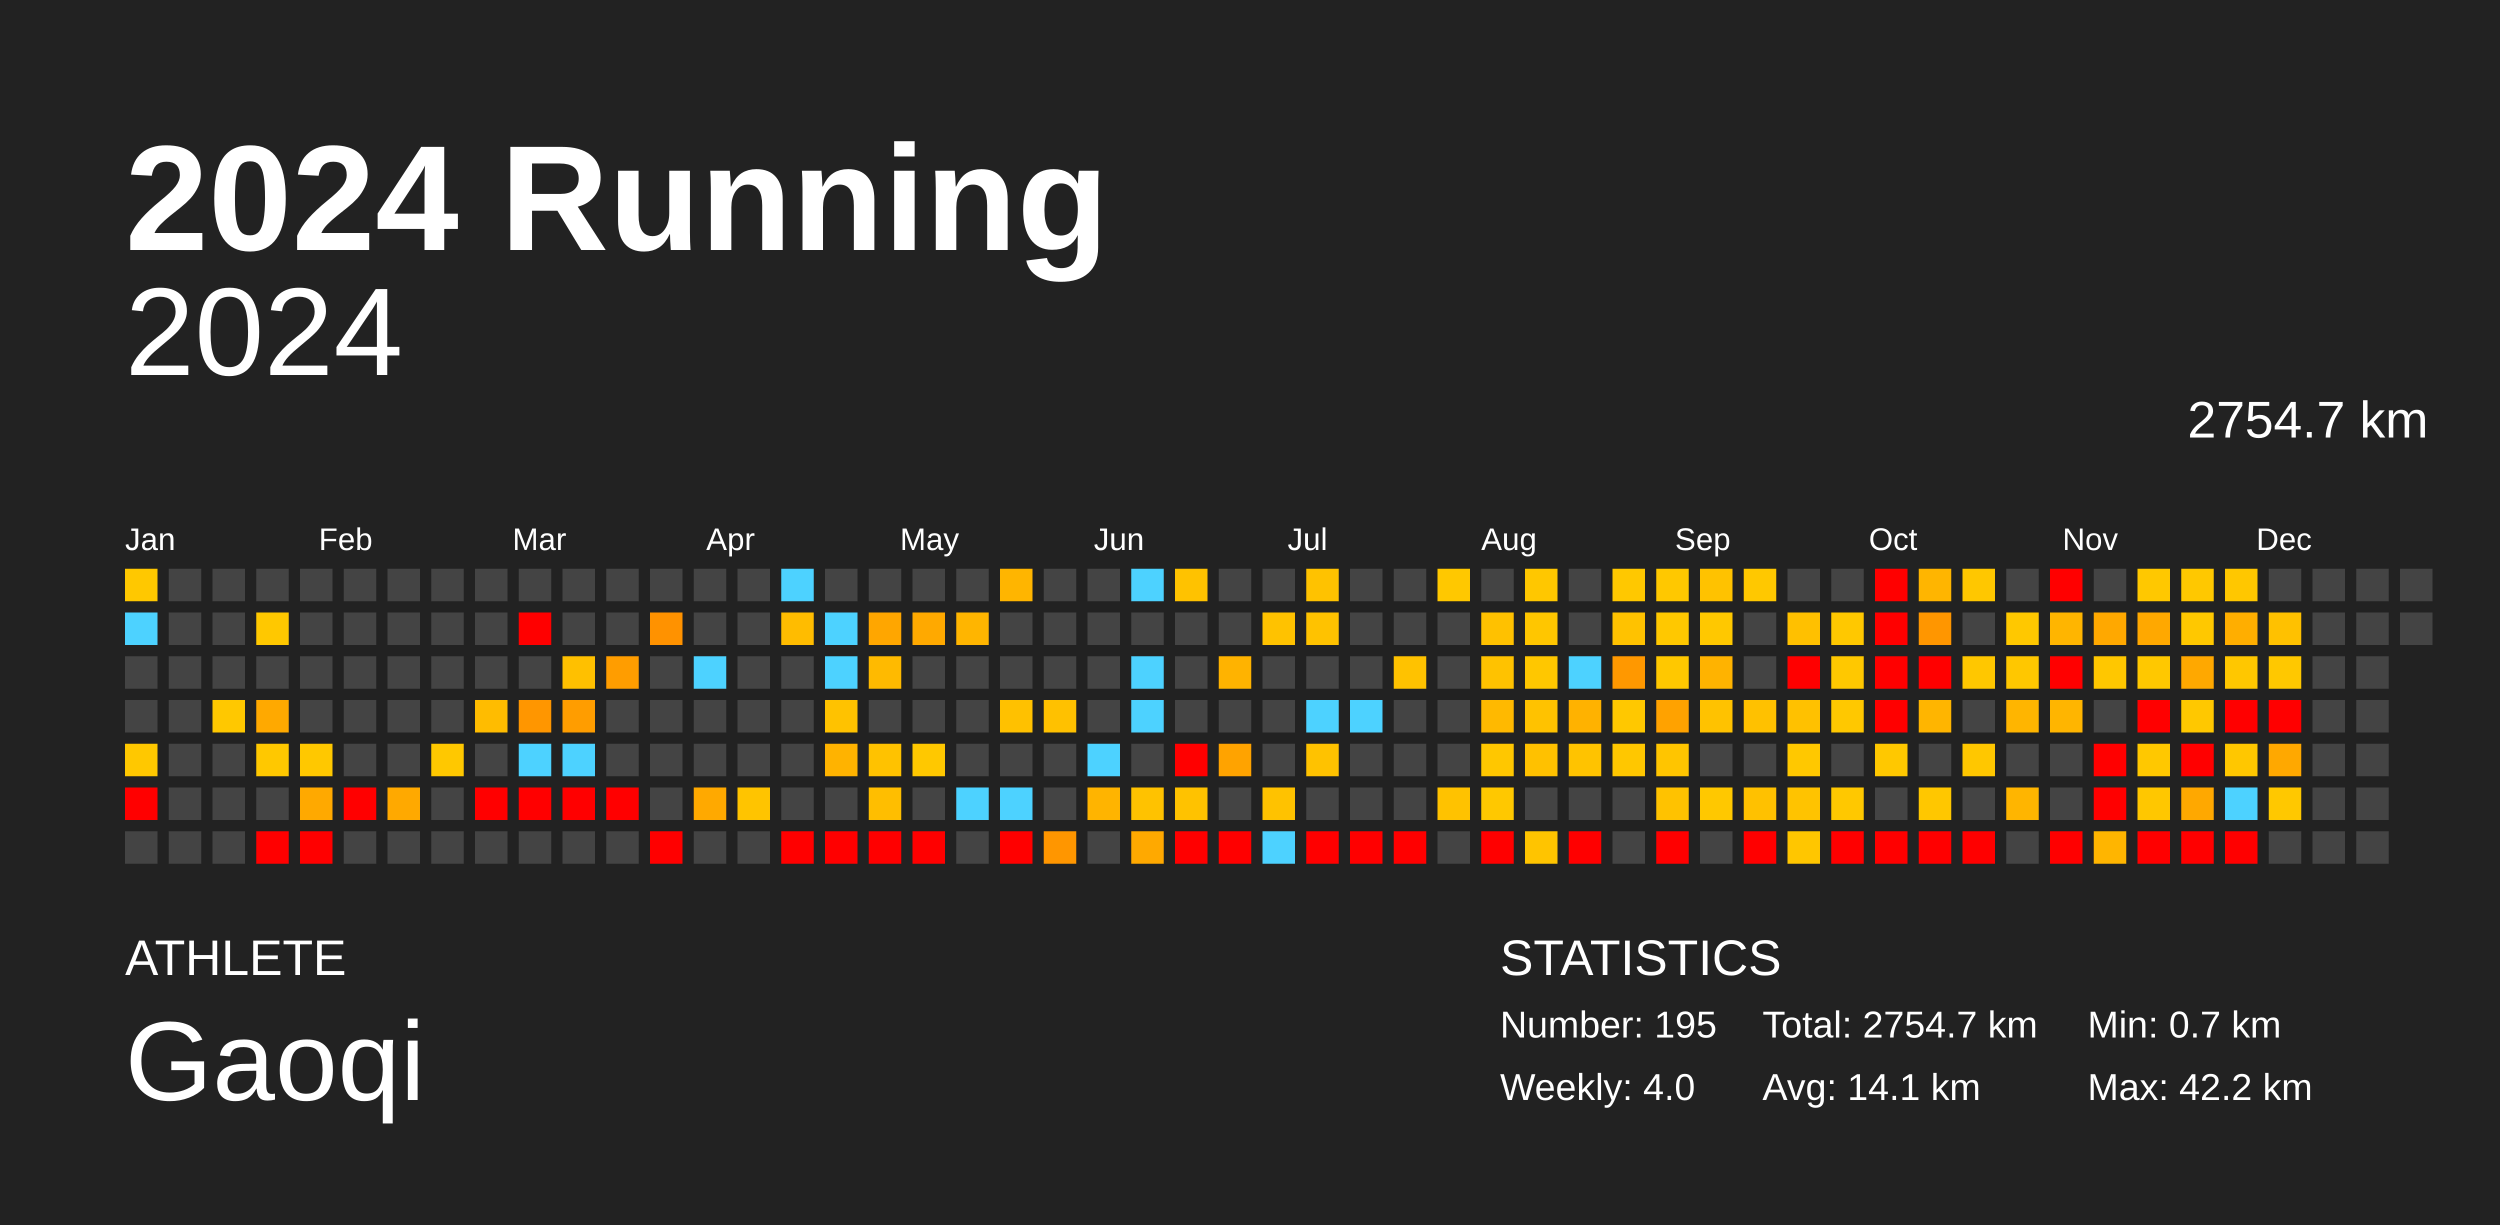
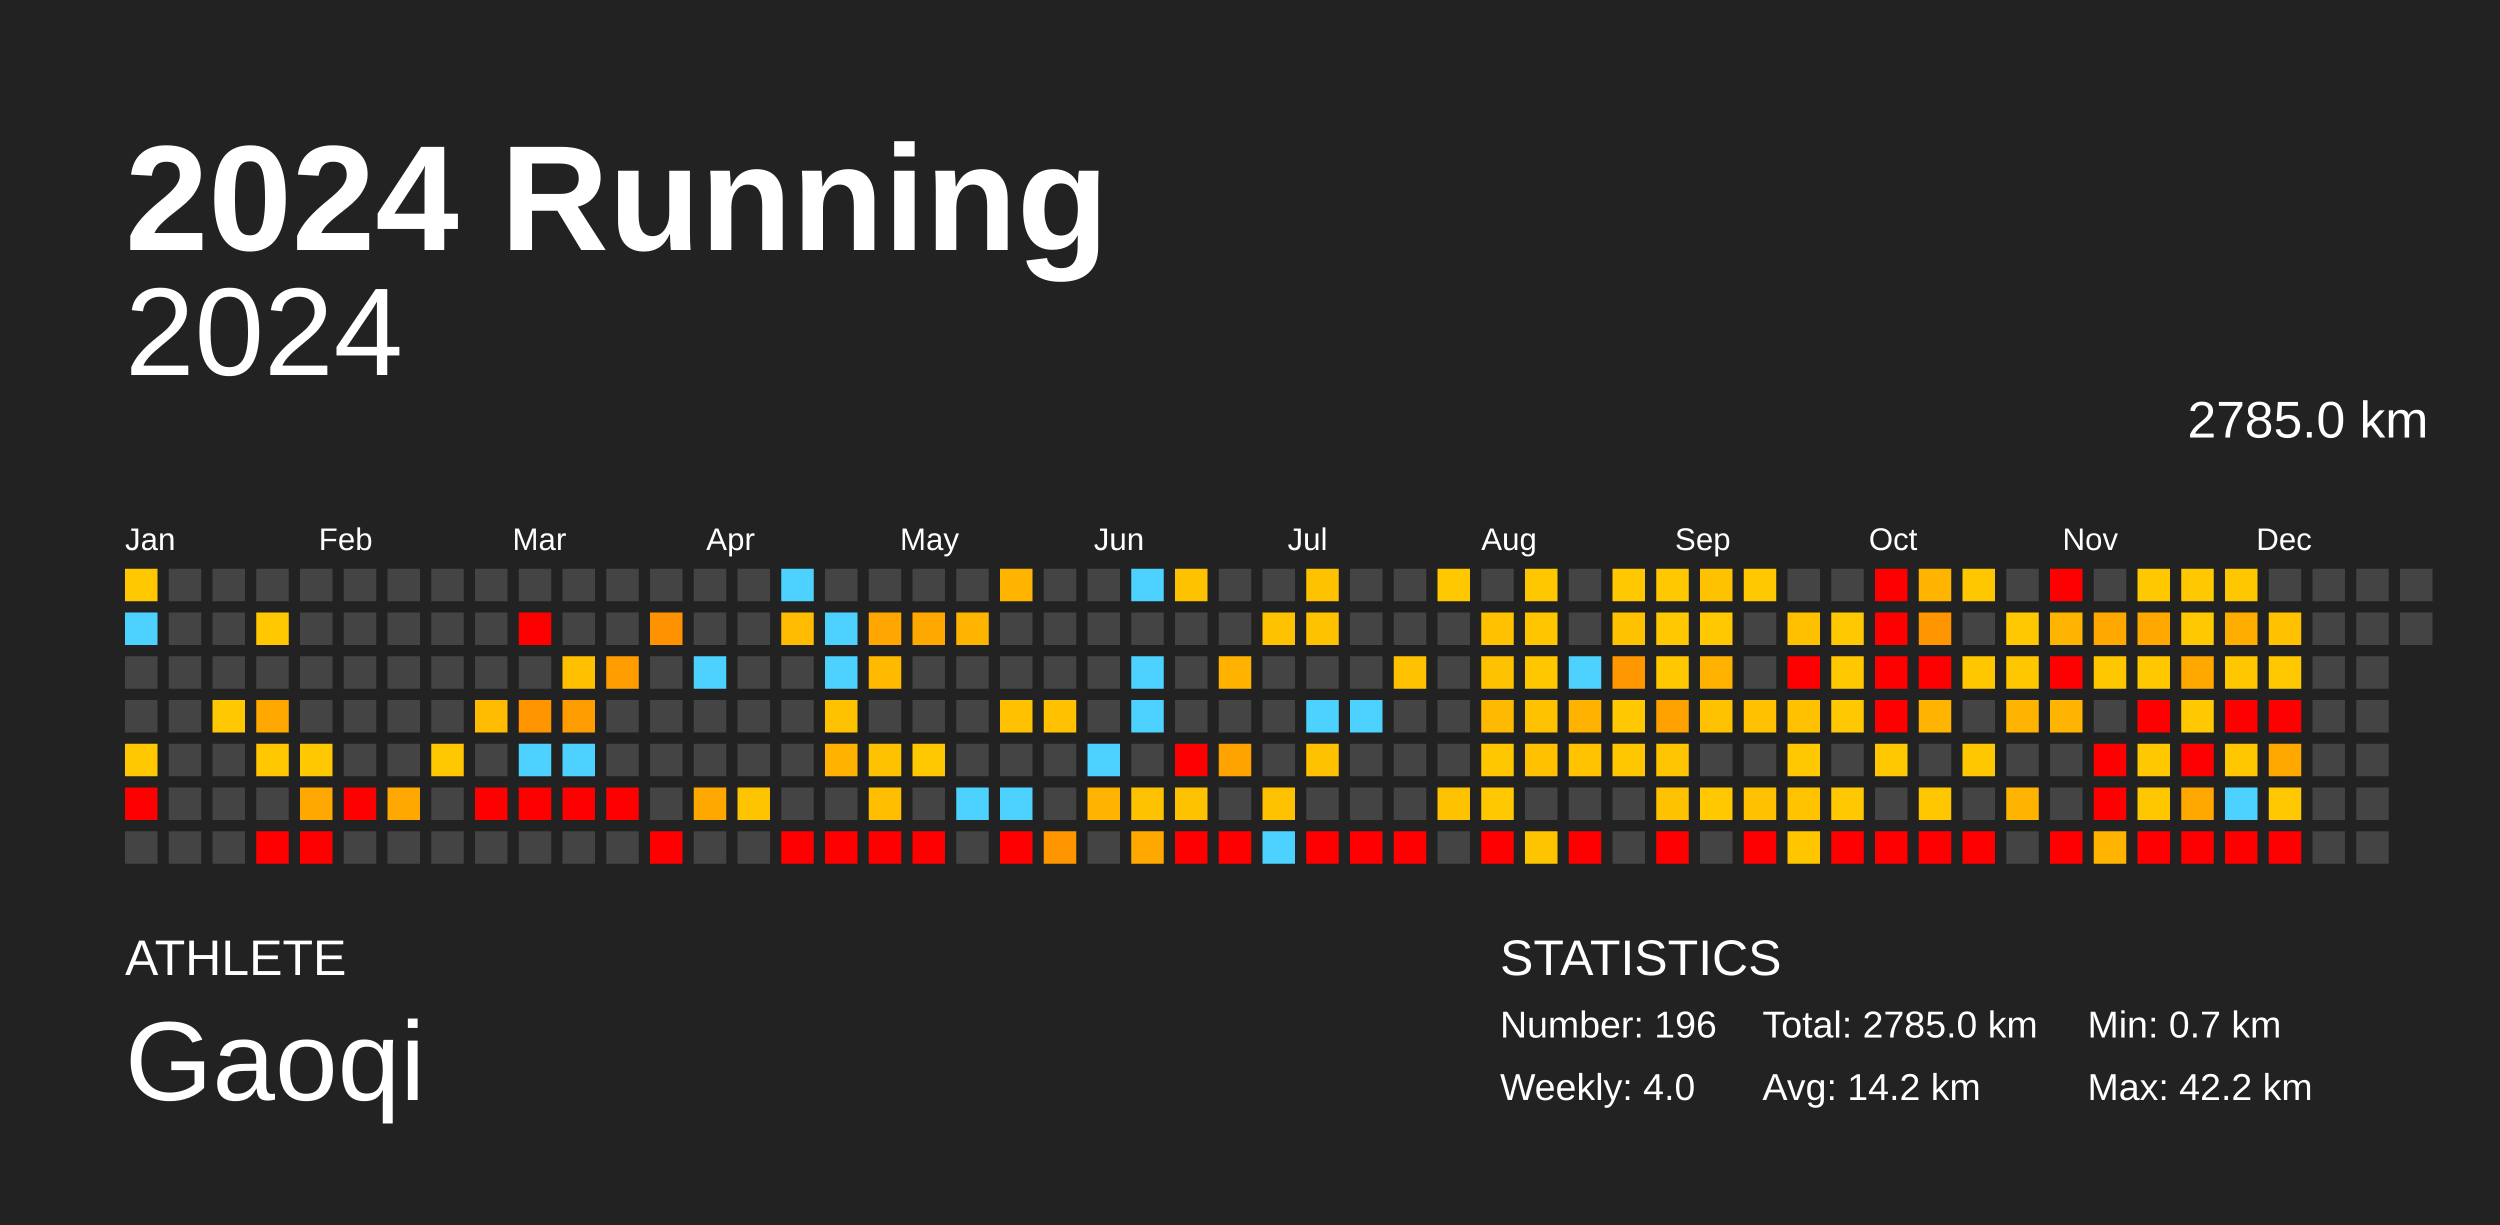
<svg xmlns="http://www.w3.org/2000/svg" baseProfile="full" height="98mm" version="1.1" viewBox="0,0,200,98" width="200mm">
  <defs />
  <rect fill="#222222" height="98" width="200" x="0" y="0" />
  <text fill="#FFFFFF" style="font-size:12px; font-family:Arial; font-weight:bold;" x="10" y="20">2024 Running</text>
  <text fill="#FFFFFF" style="font-size:4px; font-family:Arial" x="10" y="78">ATHLETE</text>
  <text fill="#FFFFFF" style="font-size:9px; font-family:Arial" x="10" y="88">Gaoqi</text>
  <text fill="#FFFFFF" style="font-size:4px; font-family:Arial" x="120" y="78">STATISTICS</text>
-   <text fill="#FFFFFF" style="font-size:3px; font-family:Arial" x="120" y="83">Number: 195</text>
+   <text fill="#FFFFFF" style="font-size:3px; font-family:Arial" x="120" y="83">Number: 196</text>
  <text fill="#FFFFFF" style="font-size:3px; font-family:Arial" x="120" y="88">Weekly: 4.0</text>
-   <text fill="#FFFFFF" style="font-size:3px; font-family:Arial" x="141" y="83">Total: 2754.7 km</text>
-   <text fill="#FFFFFF" style="font-size:3px; font-family:Arial" x="141" y="88">Avg: 14.1 km</text>
+   <text fill="#FFFFFF" style="font-size:3px; font-family:Arial" x="141" y="83">Total: 2785.0 km</text>
+   <text fill="#FFFFFF" style="font-size:3px; font-family:Arial" x="141" y="88">Avg: 14.2 km</text>
  <text fill="#FFFFFF" style="font-size:3px; font-family:Arial" x="167" y="83">Min: 0.7 km</text>
  <text fill="#FFFFFF" style="font-size:3px; font-family:Arial" x="167" y="88">Max: 42.2 km</text>
  <text alignment-baseline="hanging" fill="#FFFFFF" style="font-size:10.0px; font-family:Arial;" x="10" y="30">2024</text>
-   <text alignment-baseline="hanging" fill="#FFFFFF" style="font-size:4.125px; font-family:Arial;" x="175" y="35">2754.7 km</text>
+   <text alignment-baseline="hanging" fill="#FFFFFF" style="font-size:4.125px; font-family:Arial;" x="175" y="35">2785.0 km</text>
  <text fill="#FFFFFF" style="font-size:2.5px; font-family:Arial" x="10.0" y="44">Jan</text>
  <text fill="#FFFFFF" style="font-size:2.5px; font-family:Arial" x="25.5" y="44">Feb</text>
  <text fill="#FFFFFF" style="font-size:2.5px; font-family:Arial" x="41.0" y="44">Mar</text>
  <text fill="#FFFFFF" style="font-size:2.5px; font-family:Arial" x="56.5" y="44">Apr</text>
  <text fill="#FFFFFF" style="font-size:2.5px; font-family:Arial" x="72.0" y="44">May</text>
  <text fill="#FFFFFF" style="font-size:2.5px; font-family:Arial" x="87.5" y="44">Jun</text>
  <text fill="#FFFFFF" style="font-size:2.5px; font-family:Arial" x="103.0" y="44">Jul</text>
  <text fill="#FFFFFF" style="font-size:2.5px; font-family:Arial" x="118.5" y="44">Aug</text>
  <text fill="#FFFFFF" style="font-size:2.5px; font-family:Arial" x="134.0" y="44">Sep</text>
  <text fill="#FFFFFF" style="font-size:2.5px; font-family:Arial" x="149.5" y="44">Oct</text>
  <text fill="#FFFFFF" style="font-size:2.5px; font-family:Arial" x="165.0" y="44">Nov</text>
  <text fill="#FFFFFF" style="font-size:2.5px; font-family:Arial" x="180.5" y="44">Dec</text>
  <rect fill="#ffc800" height="2.6" width="2.6" x="10.0" y="45.5" />
  <rect fill="#4dd2ff" height="2.6" width="2.6" x="10.0" y="49.0" />
  <rect fill="#444444" height="2.6" width="2.6" x="10.0" y="52.5" />
  <rect fill="#444444" height="2.6" width="2.6" x="10.0" y="56.0" />
  <rect fill="#ffc800" height="2.6" width="2.6" x="10.0" y="59.5" />
  <rect fill="red" height="2.6" width="2.6" x="10.0" y="63.0" />
  <rect fill="#444444" height="2.6" width="2.6" x="10.0" y="66.5" />
  <rect fill="#444444" height="2.6" width="2.6" x="13.5" y="45.5" />
  <rect fill="#444444" height="2.6" width="2.6" x="13.5" y="49.0" />
  <rect fill="#444444" height="2.6" width="2.6" x="13.5" y="52.5" />
  <rect fill="#444444" height="2.6" width="2.6" x="13.5" y="56.0" />
  <rect fill="#444444" height="2.6" width="2.6" x="13.5" y="59.5" />
  <rect fill="#444444" height="2.6" width="2.6" x="13.5" y="63.0" />
  <rect fill="#444444" height="2.6" width="2.6" x="13.5" y="66.5" />
  <rect fill="#444444" height="2.6" width="2.6" x="17.0" y="45.5" />
  <rect fill="#444444" height="2.6" width="2.6" x="17.0" y="49.0" />
  <rect fill="#444444" height="2.6" width="2.6" x="17.0" y="52.5" />
  <rect fill="#ffc800" height="2.6" width="2.6" x="17.0" y="56.0" />
  <rect fill="#444444" height="2.6" width="2.6" x="17.0" y="59.5" />
  <rect fill="#444444" height="2.6" width="2.6" x="17.0" y="63.0" />
  <rect fill="#444444" height="2.6" width="2.6" x="17.0" y="66.5" />
  <rect fill="#444444" height="2.6" width="2.6" x="20.5" y="45.5" />
  <rect fill="#ffc800" height="2.6" width="2.6" x="20.5" y="49.0" />
  <rect fill="#444444" height="2.6" width="2.6" x="20.5" y="52.5" />
  <rect fill="#ffa900" height="2.6" width="2.6" x="20.5" y="56.0" />
  <rect fill="#ffc800" height="2.6" width="2.6" x="20.5" y="59.5" />
  <rect fill="#444444" height="2.6" width="2.6" x="20.5" y="63.0" />
  <rect fill="red" height="2.6" width="2.6" x="20.5" y="66.5" />
  <rect fill="#444444" height="2.6" width="2.6" x="24.0" y="45.5" />
  <rect fill="#444444" height="2.6" width="2.6" x="24.0" y="49.0" />
  <rect fill="#444444" height="2.6" width="2.6" x="24.0" y="52.5" />
  <rect fill="#444444" height="2.6" width="2.6" x="24.0" y="56.0" />
  <rect fill="#ffc800" height="2.6" width="2.6" x="24.0" y="59.5" />
  <rect fill="#ffa900" height="2.6" width="2.6" x="24.0" y="63.0" />
  <rect fill="red" height="2.6" width="2.6" x="24.0" y="66.5" />
  <rect fill="#444444" height="2.6" width="2.6" x="27.5" y="45.5" />
  <rect fill="#444444" height="2.6" width="2.6" x="27.5" y="49.0" />
  <rect fill="#444444" height="2.6" width="2.6" x="27.5" y="52.5" />
  <rect fill="#444444" height="2.6" width="2.6" x="27.5" y="56.0" />
  <rect fill="#444444" height="2.6" width="2.6" x="27.5" y="59.5" />
  <rect fill="red" height="2.6" width="2.6" x="27.5" y="63.0" />
  <rect fill="#444444" height="2.6" width="2.6" x="27.5" y="66.5" />
  <rect fill="#444444" height="2.6" width="2.6" x="31.0" y="45.5" />
  <rect fill="#444444" height="2.6" width="2.6" x="31.0" y="49.0" />
  <rect fill="#444444" height="2.6" width="2.6" x="31.0" y="52.5" />
  <rect fill="#444444" height="2.6" width="2.6" x="31.0" y="56.0" />
  <rect fill="#444444" height="2.6" width="2.6" x="31.0" y="59.5" />
  <rect fill="#ffa900" height="2.6" width="2.6" x="31.0" y="63.0" />
  <rect fill="#444444" height="2.6" width="2.6" x="31.0" y="66.5" />
  <rect fill="#444444" height="2.6" width="2.6" x="34.5" y="45.5" />
  <rect fill="#444444" height="2.6" width="2.6" x="34.5" y="49.0" />
  <rect fill="#444444" height="2.6" width="2.6" x="34.5" y="52.5" />
  <rect fill="#444444" height="2.6" width="2.6" x="34.5" y="56.0" />
  <rect fill="#ffc800" height="2.6" width="2.6" x="34.5" y="59.5" />
  <rect fill="#444444" height="2.6" width="2.6" x="34.5" y="63.0" />
  <rect fill="#444444" height="2.6" width="2.6" x="34.5" y="66.5" />
  <rect fill="#444444" height="2.6" width="2.6" x="38.0" y="45.5" />
  <rect fill="#444444" height="2.6" width="2.6" x="38.0" y="49.0" />
  <rect fill="#444444" height="2.6" width="2.6" x="38.0" y="52.5" />
  <rect fill="#ffbc00" height="2.6" width="2.6" x="38.0" y="56.0" />
  <rect fill="#444444" height="2.6" width="2.6" x="38.0" y="59.5" />
  <rect fill="red" height="2.6" width="2.6" x="38.0" y="63.0" />
  <rect fill="#444444" height="2.6" width="2.6" x="38.0" y="66.5" />
  <rect fill="#444444" height="2.6" width="2.6" x="41.5" y="45.5" />
  <rect fill="red" height="2.6" width="2.6" x="41.5" y="49.0" />
  <rect fill="#444444" height="2.6" width="2.6" x="41.5" y="52.5" />
  <rect fill="#ff9600" height="2.6" width="2.6" x="41.5" y="56.0" />
  <rect fill="#4dd2ff" height="2.6" width="2.6" x="41.5" y="59.5" />
  <rect fill="red" height="2.6" width="2.6" x="41.5" y="63.0" />
  <rect fill="#444444" height="2.6" width="2.6" x="41.5" y="66.5" />
  <rect fill="#444444" height="2.6" width="2.6" x="45.0" y="45.5" />
  <rect fill="#444444" height="2.6" width="2.6" x="45.0" y="49.0" />
  <rect fill="#ffc000" height="2.6" width="2.6" x="45.0" y="52.5" />
  <rect fill="#ff9d00" height="2.6" width="2.6" x="45.0" y="56.0" />
  <rect fill="#4dd2ff" height="2.6" width="2.6" x="45.0" y="59.5" />
  <rect fill="red" height="2.6" width="2.6" x="45.0" y="63.0" />
  <rect fill="#444444" height="2.6" width="2.6" x="45.0" y="66.5" />
  <rect fill="#444444" height="2.6" width="2.6" x="48.5" y="45.5" />
  <rect fill="#444444" height="2.6" width="2.6" x="48.5" y="49.0" />
  <rect fill="#ff9d00" height="2.6" width="2.6" x="48.5" y="52.5" />
  <rect fill="#444444" height="2.6" width="2.6" x="48.5" y="56.0" />
  <rect fill="#444444" height="2.6" width="2.6" x="48.5" y="59.5" />
  <rect fill="red" height="2.6" width="2.6" x="48.5" y="63.0" />
  <rect fill="#444444" height="2.6" width="2.6" x="48.5" y="66.5" />
  <rect fill="#444444" height="2.6" width="2.6" x="52.0" y="45.5" />
  <rect fill="#ff9200" height="2.6" width="2.6" x="52.0" y="49.0" />
  <rect fill="#444444" height="2.6" width="2.6" x="52.0" y="52.5" />
  <rect fill="#444444" height="2.6" width="2.6" x="52.0" y="56.0" />
  <rect fill="#444444" height="2.6" width="2.6" x="52.0" y="59.5" />
  <rect fill="#444444" height="2.6" width="2.6" x="52.0" y="63.0" />
  <rect fill="red" height="2.6" width="2.6" x="52.0" y="66.5" />
  <rect fill="#444444" height="2.6" width="2.6" x="55.5" y="45.5" />
  <rect fill="#444444" height="2.6" width="2.6" x="55.5" y="49.0" />
  <rect fill="#4dd2ff" height="2.6" width="2.6" x="55.5" y="52.5" />
  <rect fill="#444444" height="2.6" width="2.6" x="55.5" y="56.0" />
  <rect fill="#444444" height="2.6" width="2.6" x="55.5" y="59.5" />
  <rect fill="#ffa900" height="2.6" width="2.6" x="55.5" y="63.0" />
  <rect fill="#444444" height="2.6" width="2.6" x="55.5" y="66.5" />
  <rect fill="#444444" height="2.6" width="2.6" x="59.0" y="45.5" />
  <rect fill="#444444" height="2.6" width="2.6" x="59.0" y="49.0" />
  <rect fill="#444444" height="2.6" width="2.6" x="59.0" y="52.5" />
  <rect fill="#444444" height="2.6" width="2.6" x="59.0" y="56.0" />
  <rect fill="#444444" height="2.6" width="2.6" x="59.0" y="59.5" />
  <rect fill="#ffc400" height="2.6" width="2.6" x="59.0" y="63.0" />
  <rect fill="#444444" height="2.6" width="2.6" x="59.0" y="66.5" />
  <rect fill="#4dd2ff" height="2.6" width="2.6" x="62.5" y="45.5" />
  <rect fill="#ffbc00" height="2.6" width="2.6" x="62.5" y="49.0" />
  <rect fill="#444444" height="2.6" width="2.6" x="62.5" y="52.5" />
  <rect fill="#444444" height="2.6" width="2.6" x="62.5" y="56.0" />
  <rect fill="#444444" height="2.6" width="2.6" x="62.5" y="59.5" />
  <rect fill="#444444" height="2.6" width="2.6" x="62.5" y="63.0" />
  <rect fill="red" height="2.6" width="2.6" x="62.5" y="66.5" />
  <rect fill="#444444" height="2.6" width="2.6" x="66.0" y="45.5" />
  <rect fill="#4dd2ff" height="2.6" width="2.6" x="66.0" y="49.0" />
  <rect fill="#4dd2ff" height="2.6" width="2.6" x="66.0" y="52.5" />
  <rect fill="#ffc200" height="2.6" width="2.6" x="66.0" y="56.0" />
  <rect fill="#ffb300" height="2.6" width="2.6" x="66.0" y="59.5" />
  <rect fill="#444444" height="2.6" width="2.6" x="66.0" y="63.0" />
  <rect fill="red" height="2.6" width="2.6" x="66.0" y="66.5" />
  <rect fill="#444444" height="2.6" width="2.6" x="69.5" y="45.5" />
  <rect fill="#ffa600" height="2.6" width="2.6" x="69.5" y="49.0" />
  <rect fill="#ffba00" height="2.6" width="2.6" x="69.5" y="52.5" />
  <rect fill="#444444" height="2.6" width="2.6" x="69.5" y="56.0" />
  <rect fill="#ffc200" height="2.6" width="2.6" x="69.5" y="59.5" />
  <rect fill="#ffbe00" height="2.6" width="2.6" x="69.5" y="63.0" />
  <rect fill="red" height="2.6" width="2.6" x="69.5" y="66.5" />
  <rect fill="#444444" height="2.6" width="2.6" x="73.0" y="45.5" />
  <rect fill="#ffa900" height="2.6" width="2.6" x="73.0" y="49.0" />
  <rect fill="#444444" height="2.6" width="2.6" x="73.0" y="52.5" />
  <rect fill="#444444" height="2.6" width="2.6" x="73.0" y="56.0" />
  <rect fill="#ffc800" height="2.6" width="2.6" x="73.0" y="59.5" />
  <rect fill="#444444" height="2.6" width="2.6" x="73.0" y="63.0" />
  <rect fill="red" height="2.6" width="2.6" x="73.0" y="66.5" />
  <rect fill="#444444" height="2.6" width="2.6" x="76.5" y="45.5" />
  <rect fill="#ffb500" height="2.6" width="2.6" x="76.5" y="49.0" />
  <rect fill="#444444" height="2.6" width="2.6" x="76.5" y="52.5" />
  <rect fill="#444444" height="2.6" width="2.6" x="76.5" y="56.0" />
  <rect fill="#444444" height="2.6" width="2.6" x="76.5" y="59.5" />
  <rect fill="#4dd2ff" height="2.6" width="2.6" x="76.5" y="63.0" />
  <rect fill="#444444" height="2.6" width="2.6" x="76.5" y="66.5" />
  <rect fill="#ffb500" height="2.6" width="2.6" x="80.0" y="45.5" />
  <rect fill="#444444" height="2.6" width="2.6" x="80.0" y="49.0" />
  <rect fill="#444444" height="2.6" width="2.6" x="80.0" y="52.5" />
  <rect fill="#ffc100" height="2.6" width="2.6" x="80.0" y="56.0" />
  <rect fill="#444444" height="2.6" width="2.6" x="80.0" y="59.5" />
  <rect fill="#4dd2ff" height="2.6" width="2.6" x="80.0" y="63.0" />
  <rect fill="red" height="2.6" width="2.6" x="80.0" y="66.5" />
  <rect fill="#444444" height="2.6" width="2.6" x="83.5" y="45.5" />
  <rect fill="#444444" height="2.6" width="2.6" x="83.5" y="49.0" />
  <rect fill="#444444" height="2.6" width="2.6" x="83.5" y="52.5" />
  <rect fill="#ffc100" height="2.6" width="2.6" x="83.5" y="56.0" />
  <rect fill="#444444" height="2.6" width="2.6" x="83.5" y="59.5" />
  <rect fill="#444444" height="2.6" width="2.6" x="83.5" y="63.0" />
  <rect fill="#ff9600" height="2.6" width="2.6" x="83.5" y="66.5" />
  <rect fill="#444444" height="2.6" width="2.6" x="87.0" y="45.5" />
  <rect fill="#444444" height="2.6" width="2.6" x="87.0" y="49.0" />
  <rect fill="#444444" height="2.6" width="2.6" x="87.0" y="52.5" />
  <rect fill="#444444" height="2.6" width="2.6" x="87.0" y="56.0" />
  <rect fill="#4dd2ff" height="2.6" width="2.6" x="87.0" y="59.5" />
  <rect fill="#ffb400" height="2.6" width="2.6" x="87.0" y="63.0" />
  <rect fill="#444444" height="2.6" width="2.6" x="87.0" y="66.5" />
  <rect fill="#4dd2ff" height="2.6" width="2.6" x="90.5" y="45.5" />
  <rect fill="#444444" height="2.6" width="2.6" x="90.5" y="49.0" />
  <rect fill="#4dd2ff" height="2.6" width="2.6" x="90.5" y="52.5" />
  <rect fill="#4dd2ff" height="2.6" width="2.6" x="90.5" y="56.0" />
  <rect fill="#444444" height="2.6" width="2.6" x="90.5" y="59.5" />
  <rect fill="#ffc200" height="2.6" width="2.6" x="90.5" y="63.0" />
  <rect fill="#ffa900" height="2.6" width="2.6" x="90.5" y="66.5" />
  <rect fill="#ffc200" height="2.6" width="2.6" x="94.0" y="45.5" />
  <rect fill="#444444" height="2.6" width="2.6" x="94.0" y="49.0" />
  <rect fill="#444444" height="2.6" width="2.6" x="94.0" y="52.5" />
  <rect fill="#444444" height="2.6" width="2.6" x="94.0" y="56.0" />
  <rect fill="red" height="2.6" width="2.6" x="94.0" y="59.5" />
  <rect fill="#ffc200" height="2.6" width="2.6" x="94.0" y="63.0" />
  <rect fill="red" height="2.6" width="2.6" x="94.0" y="66.5" />
  <rect fill="#444444" height="2.6" width="2.6" x="97.5" y="45.5" />
  <rect fill="#444444" height="2.6" width="2.6" x="97.5" y="49.0" />
  <rect fill="#ffb300" height="2.6" width="2.6" x="97.5" y="52.5" />
  <rect fill="#444444" height="2.6" width="2.6" x="97.5" y="56.0" />
  <rect fill="#ffa300" height="2.6" width="2.6" x="97.5" y="59.5" />
  <rect fill="#444444" height="2.6" width="2.6" x="97.5" y="63.0" />
  <rect fill="red" height="2.6" width="2.6" x="97.5" y="66.5" />
  <rect fill="#444444" height="2.6" width="2.6" x="101.0" y="45.5" />
  <rect fill="#ffc200" height="2.6" width="2.6" x="101.0" y="49.0" />
  <rect fill="#444444" height="2.6" width="2.6" x="101.0" y="52.5" />
  <rect fill="#444444" height="2.6" width="2.6" x="101.0" y="56.0" />
  <rect fill="#444444" height="2.6" width="2.6" x="101.0" y="59.5" />
  <rect fill="#ffc200" height="2.6" width="2.6" x="101.0" y="63.0" />
  <rect fill="#4dd2ff" height="2.6" width="2.6" x="101.0" y="66.5" />
  <rect fill="#ffc200" height="2.6" width="2.6" x="104.5" y="45.5" />
  <rect fill="#ffc200" height="2.6" width="2.6" x="104.5" y="49.0" />
  <rect fill="#444444" height="2.6" width="2.6" x="104.5" y="52.5" />
  <rect fill="#4dd2ff" height="2.6" width="2.6" x="104.5" y="56.0" />
  <rect fill="#ffc200" height="2.6" width="2.6" x="104.5" y="59.5" />
  <rect fill="#444444" height="2.6" width="2.6" x="104.5" y="63.0" />
  <rect fill="red" height="2.6" width="2.6" x="104.5" y="66.5" />
  <rect fill="#444444" height="2.6" width="2.6" x="108.0" y="45.5" />
  <rect fill="#444444" height="2.6" width="2.6" x="108.0" y="49.0" />
  <rect fill="#444444" height="2.6" width="2.6" x="108.0" y="52.5" />
  <rect fill="#4dd2ff" height="2.6" width="2.6" x="108.0" y="56.0" />
  <rect fill="#444444" height="2.6" width="2.6" x="108.0" y="59.5" />
  <rect fill="#444444" height="2.6" width="2.6" x="108.0" y="63.0" />
  <rect fill="red" height="2.6" width="2.6" x="108.0" y="66.5" />
  <rect fill="#444444" height="2.6" width="2.6" x="111.5" y="45.5" />
  <rect fill="#444444" height="2.6" width="2.6" x="111.5" y="49.0" />
  <rect fill="#ffc200" height="2.6" width="2.6" x="111.5" y="52.5" />
  <rect fill="#444444" height="2.6" width="2.6" x="111.5" y="56.0" />
  <rect fill="#444444" height="2.6" width="2.6" x="111.5" y="59.5" />
  <rect fill="#444444" height="2.6" width="2.6" x="111.5" y="63.0" />
  <rect fill="red" height="2.6" width="2.6" x="111.5" y="66.5" />
  <rect fill="#ffc800" height="2.6" width="2.6" x="115.0" y="45.5" />
  <rect fill="#444444" height="2.6" width="2.6" x="115.0" y="49.0" />
  <rect fill="#444444" height="2.6" width="2.6" x="115.0" y="52.5" />
  <rect fill="#444444" height="2.6" width="2.6" x="115.0" y="56.0" />
  <rect fill="#444444" height="2.6" width="2.6" x="115.0" y="59.5" />
  <rect fill="#ffc200" height="2.6" width="2.6" x="115.0" y="63.0" />
  <rect fill="#444444" height="2.6" width="2.6" x="115.0" y="66.5" />
  <rect fill="#444444" height="2.6" width="2.6" x="118.5" y="45.5" />
  <rect fill="#ffc100" height="2.6" width="2.6" x="118.5" y="49.0" />
  <rect fill="#ffc200" height="2.6" width="2.6" x="118.5" y="52.5" />
  <rect fill="#ffb900" height="2.6" width="2.6" x="118.5" y="56.0" />
  <rect fill="#ffc700" height="2.6" width="2.6" x="118.5" y="59.5" />
  <rect fill="#ffc800" height="2.6" width="2.6" x="118.5" y="63.0" />
  <rect fill="red" height="2.6" width="2.6" x="118.5" y="66.5" />
  <rect fill="#ffc700" height="2.6" width="2.6" x="122.0" y="45.5" />
  <rect fill="#ffc600" height="2.6" width="2.6" x="122.0" y="49.0" />
  <rect fill="#ffc700" height="2.6" width="2.6" x="122.0" y="52.5" />
  <rect fill="#ffc200" height="2.6" width="2.6" x="122.0" y="56.0" />
  <rect fill="#ffc100" height="2.6" width="2.6" x="122.0" y="59.5" />
  <rect fill="#444444" height="2.6" width="2.6" x="122.0" y="63.0" />
  <rect fill="#ffc400" height="2.6" width="2.6" x="122.0" y="66.5" />
  <rect fill="#444444" height="2.6" width="2.6" x="125.5" y="45.5" />
  <rect fill="#444444" height="2.6" width="2.6" x="125.5" y="49.0" />
  <rect fill="#4dd2ff" height="2.6" width="2.6" x="125.5" y="52.5" />
  <rect fill="#ffb200" height="2.6" width="2.6" x="125.5" y="56.0" />
  <rect fill="#ffc300" height="2.6" width="2.6" x="125.5" y="59.5" />
  <rect fill="#444444" height="2.6" width="2.6" x="125.5" y="63.0" />
  <rect fill="red" height="2.6" width="2.6" x="125.5" y="66.5" />
  <rect fill="#ffc800" height="2.6" width="2.6" x="129.0" y="45.5" />
  <rect fill="#ffc200" height="2.6" width="2.6" x="129.0" y="49.0" />
  <rect fill="#ff9800" height="2.6" width="2.6" x="129.0" y="52.5" />
  <rect fill="#ffc800" height="2.6" width="2.6" x="129.0" y="56.0" />
  <rect fill="#ffc700" height="2.6" width="2.6" x="129.0" y="59.5" />
  <rect fill="#444444" height="2.6" width="2.6" x="129.0" y="63.0" />
  <rect fill="#444444" height="2.6" width="2.6" x="129.0" y="66.5" />
  <rect fill="#ffc800" height="2.6" width="2.6" x="132.5" y="45.5" />
  <rect fill="#ffc800" height="2.6" width="2.6" x="132.5" y="49.0" />
  <rect fill="#ffc800" height="2.6" width="2.6" x="132.5" y="52.5" />
  <rect fill="#ffa200" height="2.6" width="2.6" x="132.5" y="56.0" />
  <rect fill="#ffc500" height="2.6" width="2.6" x="132.5" y="59.5" />
  <rect fill="#ffc200" height="2.6" width="2.6" x="132.5" y="63.0" />
  <rect fill="red" height="2.6" width="2.6" x="132.5" y="66.5" />
  <rect fill="#ffc200" height="2.6" width="2.6" x="136.0" y="45.5" />
  <rect fill="#ffc800" height="2.6" width="2.6" x="136.0" y="49.0" />
  <rect fill="#ffb300" height="2.6" width="2.6" x="136.0" y="52.5" />
  <rect fill="#ffc200" height="2.6" width="2.6" x="136.0" y="56.0" />
  <rect fill="#444444" height="2.6" width="2.6" x="136.0" y="59.5" />
  <rect fill="#ffc800" height="2.6" width="2.6" x="136.0" y="63.0" />
  <rect fill="#444444" height="2.6" width="2.6" x="136.0" y="66.5" />
  <rect fill="#ffc800" height="2.6" width="2.6" x="139.5" y="45.5" />
  <rect fill="#444444" height="2.6" width="2.6" x="139.5" y="49.0" />
  <rect fill="#444444" height="2.6" width="2.6" x="139.5" y="52.5" />
  <rect fill="#ffc100" height="2.6" width="2.6" x="139.5" y="56.0" />
  <rect fill="#444444" height="2.6" width="2.6" x="139.5" y="59.5" />
  <rect fill="#ffc100" height="2.6" width="2.6" x="139.5" y="63.0" />
  <rect fill="red" height="2.6" width="2.6" x="139.5" y="66.5" />
  <rect fill="#444444" height="2.6" width="2.6" x="143.0" y="45.5" />
  <rect fill="#ffc000" height="2.6" width="2.6" x="143.0" y="49.0" />
  <rect fill="red" height="2.6" width="2.6" x="143.0" y="52.5" />
  <rect fill="#ffc100" height="2.6" width="2.6" x="143.0" y="56.0" />
  <rect fill="#ffc800" height="2.6" width="2.6" x="143.0" y="59.5" />
  <rect fill="#ffc300" height="2.6" width="2.6" x="143.0" y="63.0" />
  <rect fill="#ffc600" height="2.6" width="2.6" x="143.0" y="66.5" />
  <rect fill="#444444" height="2.6" width="2.6" x="146.5" y="45.5" />
  <rect fill="#ffc800" height="2.6" width="2.6" x="146.5" y="49.0" />
  <rect fill="#ffc800" height="2.6" width="2.6" x="146.5" y="52.5" />
  <rect fill="#ffc800" height="2.6" width="2.6" x="146.5" y="56.0" />
  <rect fill="#444444" height="2.6" width="2.6" x="146.5" y="59.5" />
  <rect fill="#ffc800" height="2.6" width="2.6" x="146.5" y="63.0" />
  <rect fill="red" height="2.6" width="2.6" x="146.5" y="66.5" />
  <rect fill="red" height="2.6" width="2.6" x="150.0" y="45.5" />
  <rect fill="red" height="2.6" width="2.6" x="150.0" y="49.0" />
  <rect fill="red" height="2.6" width="2.6" x="150.0" y="52.5" />
  <rect fill="red" height="2.6" width="2.6" x="150.0" y="56.0" />
  <rect fill="#ffc800" height="2.6" width="2.6" x="150.0" y="59.5" />
  <rect fill="#444444" height="2.6" width="2.6" x="150.0" y="63.0" />
  <rect fill="red" height="2.6" width="2.6" x="150.0" y="66.5" />
  <rect fill="#ffb500" height="2.6" width="2.6" x="153.5" y="45.5" />
  <rect fill="#ff9600" height="2.6" width="2.6" x="153.5" y="49.0" />
  <rect fill="red" height="2.6" width="2.6" x="153.5" y="52.5" />
  <rect fill="#ffb500" height="2.6" width="2.6" x="153.5" y="56.0" />
  <rect fill="#444444" height="2.6" width="2.6" x="153.5" y="59.5" />
  <rect fill="#ffc700" height="2.6" width="2.6" x="153.5" y="63.0" />
  <rect fill="red" height="2.6" width="2.6" x="153.5" y="66.5" />
  <rect fill="#ffc700" height="2.6" width="2.6" x="157.0" y="45.5" />
  <rect fill="#444444" height="2.6" width="2.6" x="157.0" y="49.0" />
  <rect fill="#ffc700" height="2.6" width="2.6" x="157.0" y="52.5" />
  <rect fill="#444444" height="2.6" width="2.6" x="157.0" y="56.0" />
  <rect fill="#ffc700" height="2.6" width="2.6" x="157.0" y="59.5" />
  <rect fill="#444444" height="2.6" width="2.6" x="157.0" y="63.0" />
  <rect fill="red" height="2.6" width="2.6" x="157.0" y="66.5" />
  <rect fill="#444444" height="2.6" width="2.6" x="160.5" y="45.5" />
  <rect fill="#ffc800" height="2.6" width="2.6" x="160.5" y="49.0" />
  <rect fill="#ffc700" height="2.6" width="2.6" x="160.5" y="52.5" />
  <rect fill="#ffb500" height="2.6" width="2.6" x="160.5" y="56.0" />
  <rect fill="#444444" height="2.6" width="2.6" x="160.5" y="59.5" />
  <rect fill="#ffb500" height="2.6" width="2.6" x="160.5" y="63.0" />
  <rect fill="#444444" height="2.6" width="2.6" x="160.5" y="66.5" />
  <rect fill="red" height="2.6" width="2.6" x="164.0" y="45.5" />
  <rect fill="#ffb500" height="2.6" width="2.6" x="164.0" y="49.0" />
  <rect fill="red" height="2.6" width="2.6" x="164.0" y="52.5" />
  <rect fill="#ffb500" height="2.6" width="2.6" x="164.0" y="56.0" />
  <rect fill="#444444" height="2.6" width="2.6" x="164.0" y="59.5" />
  <rect fill="#444444" height="2.6" width="2.6" x="164.0" y="63.0" />
  <rect fill="red" height="2.6" width="2.6" x="164.0" y="66.5" />
  <rect fill="#444444" height="2.6" width="2.6" x="167.5" y="45.5" />
  <rect fill="#ffa800" height="2.6" width="2.6" x="167.5" y="49.0" />
  <rect fill="#ffc700" height="2.6" width="2.6" x="167.5" y="52.5" />
  <rect fill="#444444" height="2.6" width="2.6" x="167.5" y="56.0" />
  <rect fill="red" height="2.6" width="2.6" x="167.5" y="59.5" />
  <rect fill="red" height="2.6" width="2.6" x="167.5" y="63.0" />
  <rect fill="#ffb500" height="2.6" width="2.6" x="167.5" y="66.5" />
  <rect fill="#ffc800" height="2.6" width="2.6" x="171.0" y="45.5" />
  <rect fill="#ffa800" height="2.6" width="2.6" x="171.0" y="49.0" />
  <rect fill="#ffc800" height="2.6" width="2.6" x="171.0" y="52.5" />
  <rect fill="red" height="2.6" width="2.6" x="171.0" y="56.0" />
  <rect fill="#ffc800" height="2.6" width="2.6" x="171.0" y="59.5" />
  <rect fill="#ffc700" height="2.6" width="2.6" x="171.0" y="63.0" />
  <rect fill="red" height="2.6" width="2.6" x="171.0" y="66.5" />
  <rect fill="#ffc800" height="2.6" width="2.6" x="174.5" y="45.5" />
  <rect fill="#ffc800" height="2.6" width="2.6" x="174.5" y="49.0" />
  <rect fill="#ffa800" height="2.6" width="2.6" x="174.5" y="52.5" />
  <rect fill="#ffc800" height="2.6" width="2.6" x="174.5" y="56.0" />
  <rect fill="red" height="2.6" width="2.6" x="174.5" y="59.5" />
  <rect fill="#ffa800" height="2.6" width="2.6" x="174.5" y="63.0" />
  <rect fill="red" height="2.6" width="2.6" x="174.5" y="66.5" />
  <rect fill="#ffc700" height="2.6" width="2.6" x="178.0" y="45.5" />
  <rect fill="#ffae00" height="2.6" width="2.6" x="178.0" y="49.0" />
  <rect fill="#ffc700" height="2.6" width="2.6" x="178.0" y="52.5" />
  <rect fill="red" height="2.6" width="2.6" x="178.0" y="56.0" />
  <rect fill="#ffc700" height="2.6" width="2.6" x="178.0" y="59.5" />
  <rect fill="#4dd2ff" height="2.6" width="2.6" x="178.0" y="63.0" />
  <rect fill="red" height="2.6" width="2.6" x="178.0" y="66.5" />
  <rect fill="#444444" height="2.6" width="2.6" x="181.5" y="45.5" />
  <rect fill="#ffc100" height="2.6" width="2.6" x="181.5" y="49.0" />
  <rect fill="#ffc800" height="2.6" width="2.6" x="181.5" y="52.5" />
  <rect fill="red" height="2.6" width="2.6" x="181.5" y="56.0" />
  <rect fill="#ffa800" height="2.6" width="2.6" x="181.5" y="59.5" />
  <rect fill="#ffc800" height="2.6" width="2.6" x="181.5" y="63.0" />
-   <rect fill="#444444" height="2.6" width="2.6" x="181.5" y="66.5" />
+   <rect fill="red" height="2.6" width="2.6" x="181.5" y="66.5" />
  <rect fill="#444444" height="2.6" width="2.6" x="185.0" y="45.5" />
  <rect fill="#444444" height="2.6" width="2.6" x="185.0" y="49.0" />
  <rect fill="#444444" height="2.6" width="2.6" x="185.0" y="52.5" />
  <rect fill="#444444" height="2.6" width="2.6" x="185.0" y="56.0" />
  <rect fill="#444444" height="2.6" width="2.6" x="185.0" y="59.5" />
  <rect fill="#444444" height="2.6" width="2.6" x="185.0" y="63.0" />
  <rect fill="#444444" height="2.6" width="2.6" x="185.0" y="66.5" />
  <rect fill="#444444" height="2.6" width="2.6" x="188.5" y="45.5" />
  <rect fill="#444444" height="2.6" width="2.6" x="188.5" y="49.0" />
  <rect fill="#444444" height="2.6" width="2.6" x="188.5" y="52.5" />
  <rect fill="#444444" height="2.6" width="2.6" x="188.5" y="56.0" />
  <rect fill="#444444" height="2.6" width="2.6" x="188.5" y="59.5" />
  <rect fill="#444444" height="2.6" width="2.6" x="188.5" y="63.0" />
  <rect fill="#444444" height="2.6" width="2.6" x="188.5" y="66.5" />
  <rect fill="#444444" height="2.6" width="2.6" x="192.0" y="45.5" />
  <rect fill="#444444" height="2.6" width="2.6" x="192.0" y="49.0" />
</svg>
